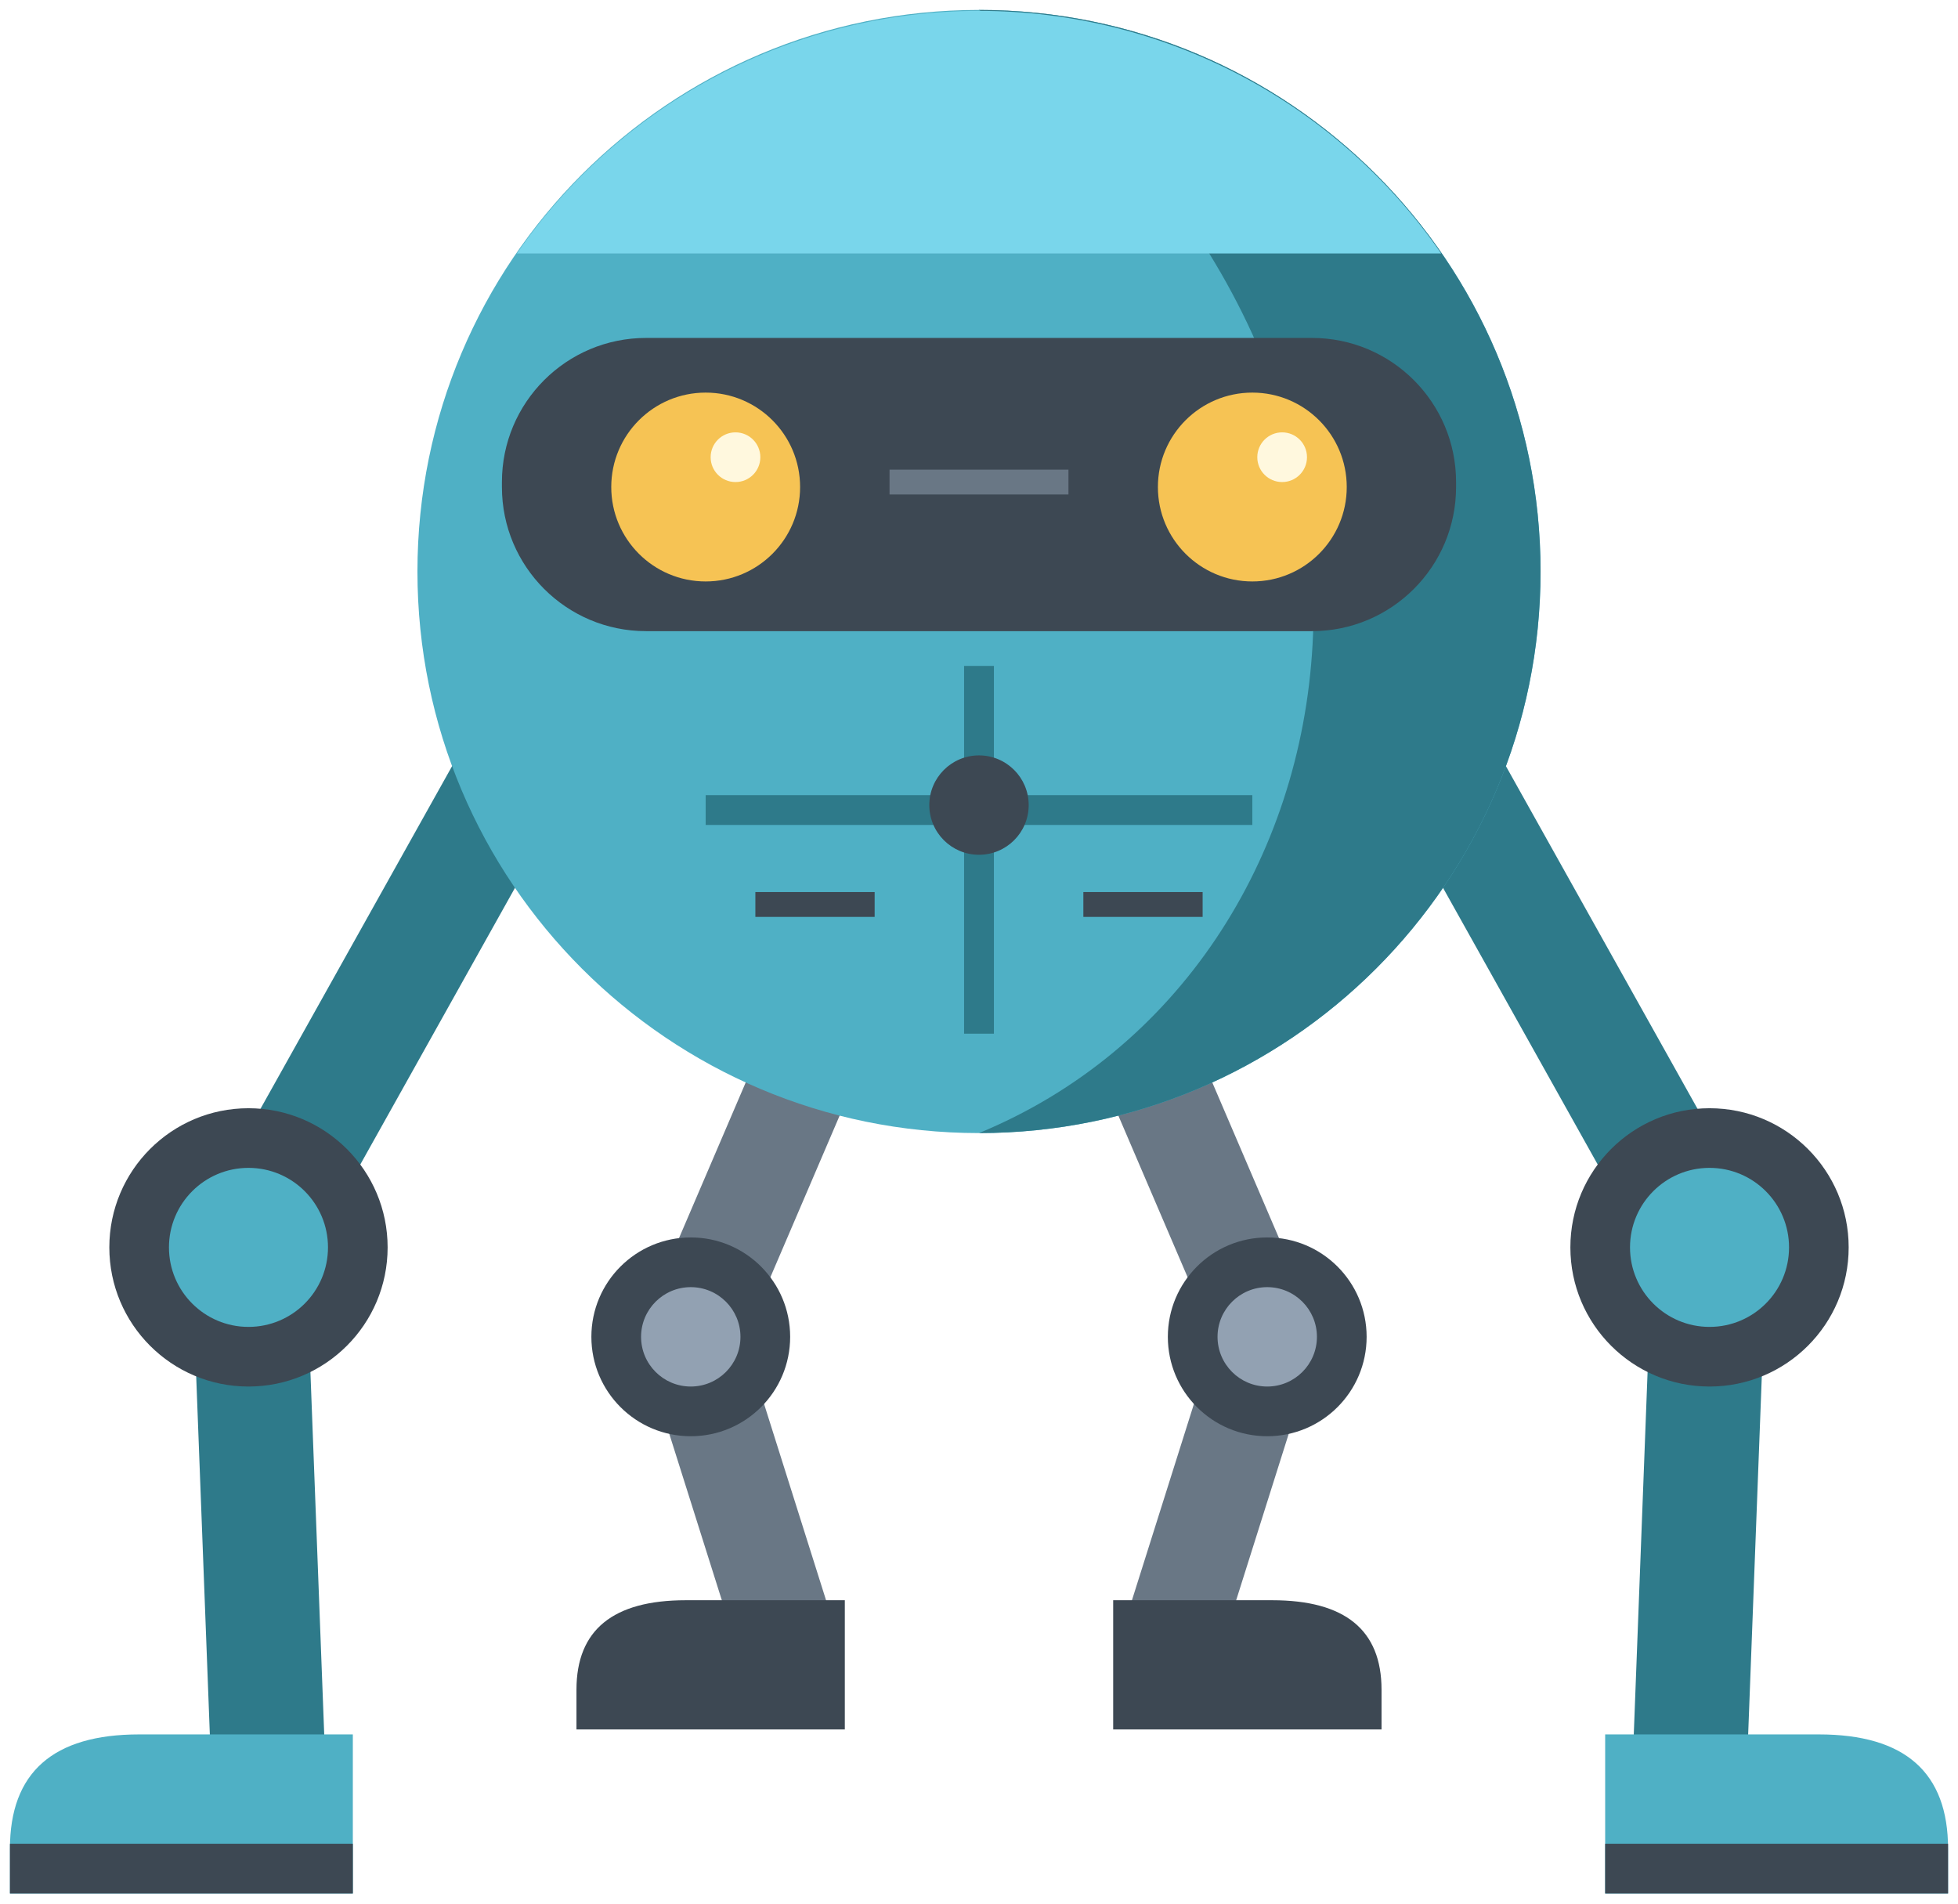
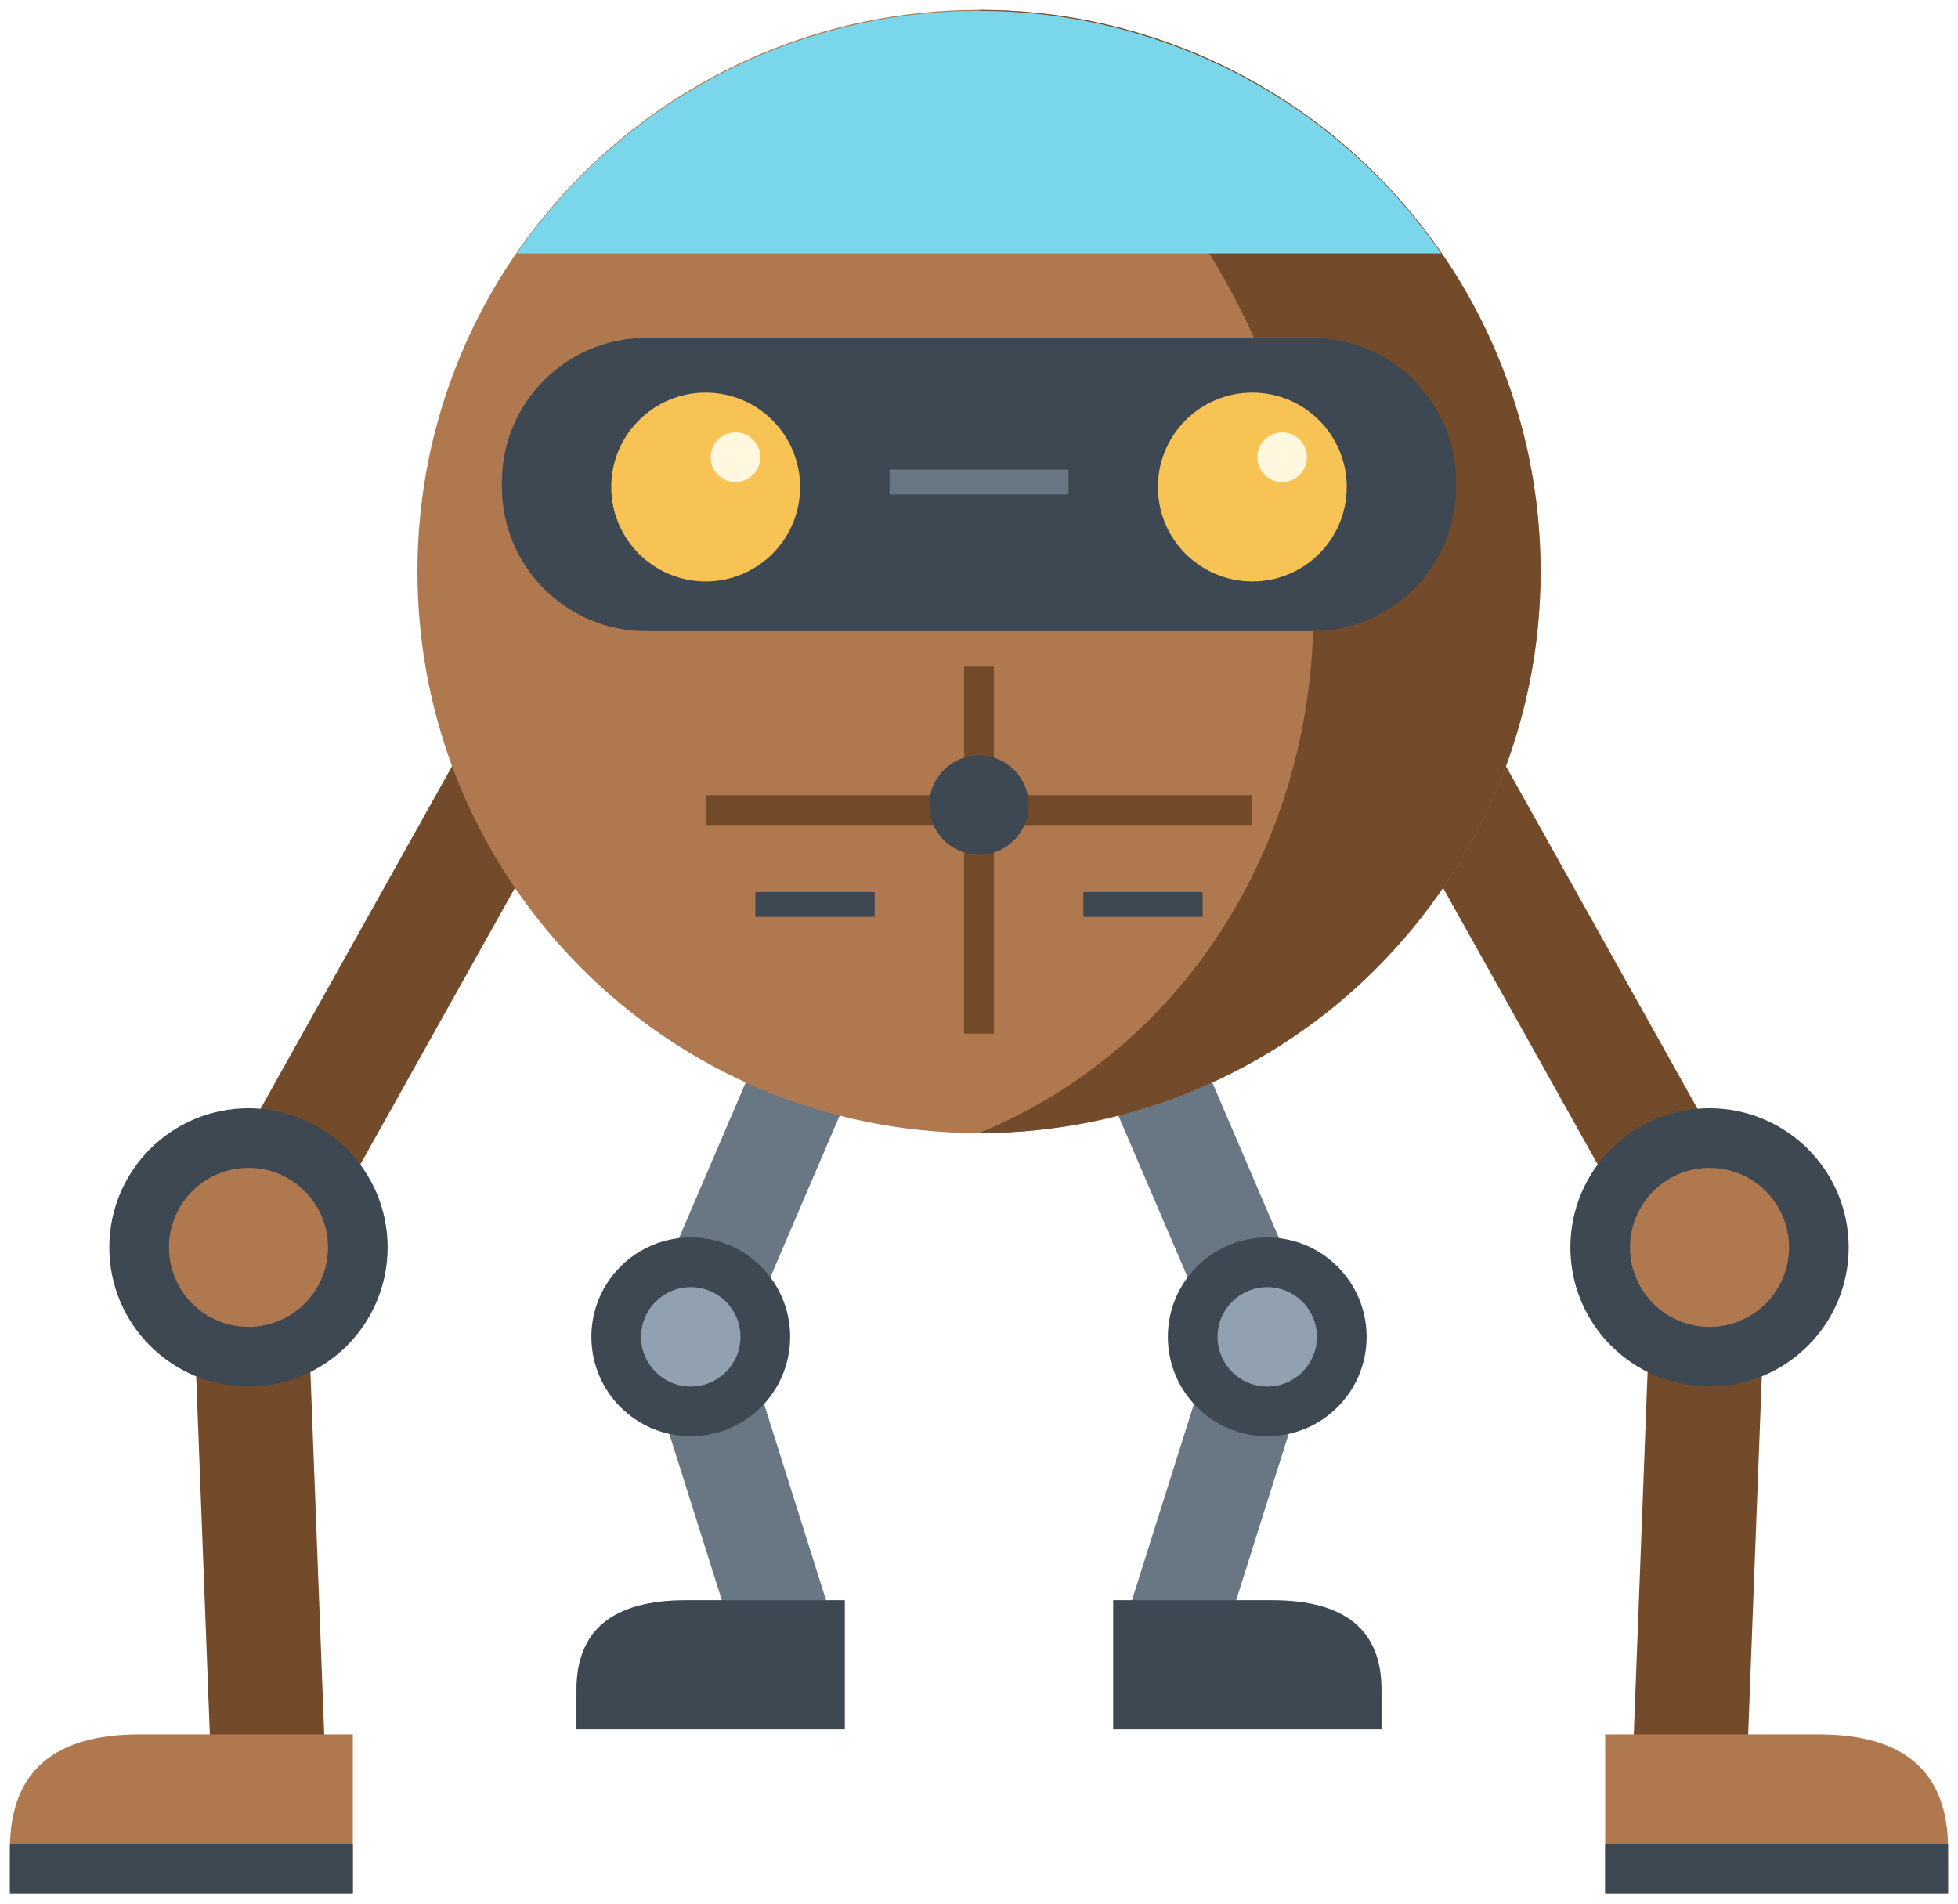
<svg xmlns="http://www.w3.org/2000/svg" width="394" height="383" viewBox="59 89 394 383" role="img" aria-labelledby="quadrant-title quadrant-desc">
  <path d="m225 295-27 63 18 57m71-120 27 63-18 57" fill="none" stroke="#697785" stroke-width="20" stroke-linejoin="round" />
  <g fill="#3d4853">
    <circle cx="198" cy="358" r="20" />
    <circle cx="314" cy="358" r="20" />
  </g>
  <g fill="#92a1b2">
    <circle cx="198" cy="358" r="10" />
    <circle cx="314" cy="358" r="10" />
  </g>
  <path d="M197 411h32v26h-54v-8q0-18 22-18Zm86 0h32q22 0 22 18v8h-54Z" fill="#3d4853" />
-   <path d="m161 247-52 93 4 105m238-198 52 93-4 105" fill="none" stroke="#2e7a8a" stroke-width="23" stroke-linejoin="round" />
+   <path d="m161 247-52 93 4 105m238-198 52 93-4 105" fill="none" stroke="#744b2a" stroke-width="23" stroke-linejoin="round" />
  <g fill="#3d4853">
    <circle cx="109" cy="340" r="28" />
    <circle cx="403" cy="340" r="28" />
  </g>
-   <g fill="#4fb0c5">
+   <g fill="#af784e">
    <circle cx="109" cy="340" r="16" />
    <circle cx="403" cy="340" r="16" />
  </g>
-   <path d="M87 438h43v32H61v-9q0-23 26-23Zm295 0h43q26 0 26 23v9h-69Z" fill="#4fb0c5" />
+   <path d="M87 438h43v32H61v-9q0-23 26-23Zm295 0h43q26 0 26 23v9h-69Z" fill="#af784e" />
  <path d="M61 460h69v10H61Zm321 0h69v10h-69Z" fill="#3d4853" />
-   <circle cx="256" cy="204" r="113" fill="#4fb0c5" />
-   <path d="M256 91a113 113 0 0 1 0 226c80-33 99-154 0-226Z" fill="#2e7a8a" />
+   <circle cx="256" cy="204" r="113" fill="#af784e" />
+   <path d="M256 91a113 113 0 0 1 0 226c80-33 99-154 0-226Z" fill="#744b2a" />
  <path d="M163 140a113 113 0 0 1 186 0Z" fill="#79d6eb" />
  <rect x="160" y="157" width="192" height="59" rx="29" fill="#3d4853" />
  <g fill="#f6c354">
    <circle cx="201" cy="187" r="19" />
    <circle cx="311" cy="187" r="19" />
  </g>
  <g fill="#fff8de">
    <circle cx="207" cy="181" r="5" />
    <circle cx="317" cy="181" r="5" />
  </g>
  <path d="M238 186h36" stroke="#697785" stroke-width="5" />
-   <path d="M256 223v74m-55-45h110" stroke="#2e7a8a" stroke-width="6" />
+   <path d="M256 223v74m-55-45h110" stroke="#744b2a" stroke-width="6" />
  <path d="M211 271h24m42 0h24" stroke="#3d4853" stroke-width="5" />
  <circle cx="256" cy="251" r="10" fill="#3d4853" />
</svg>
